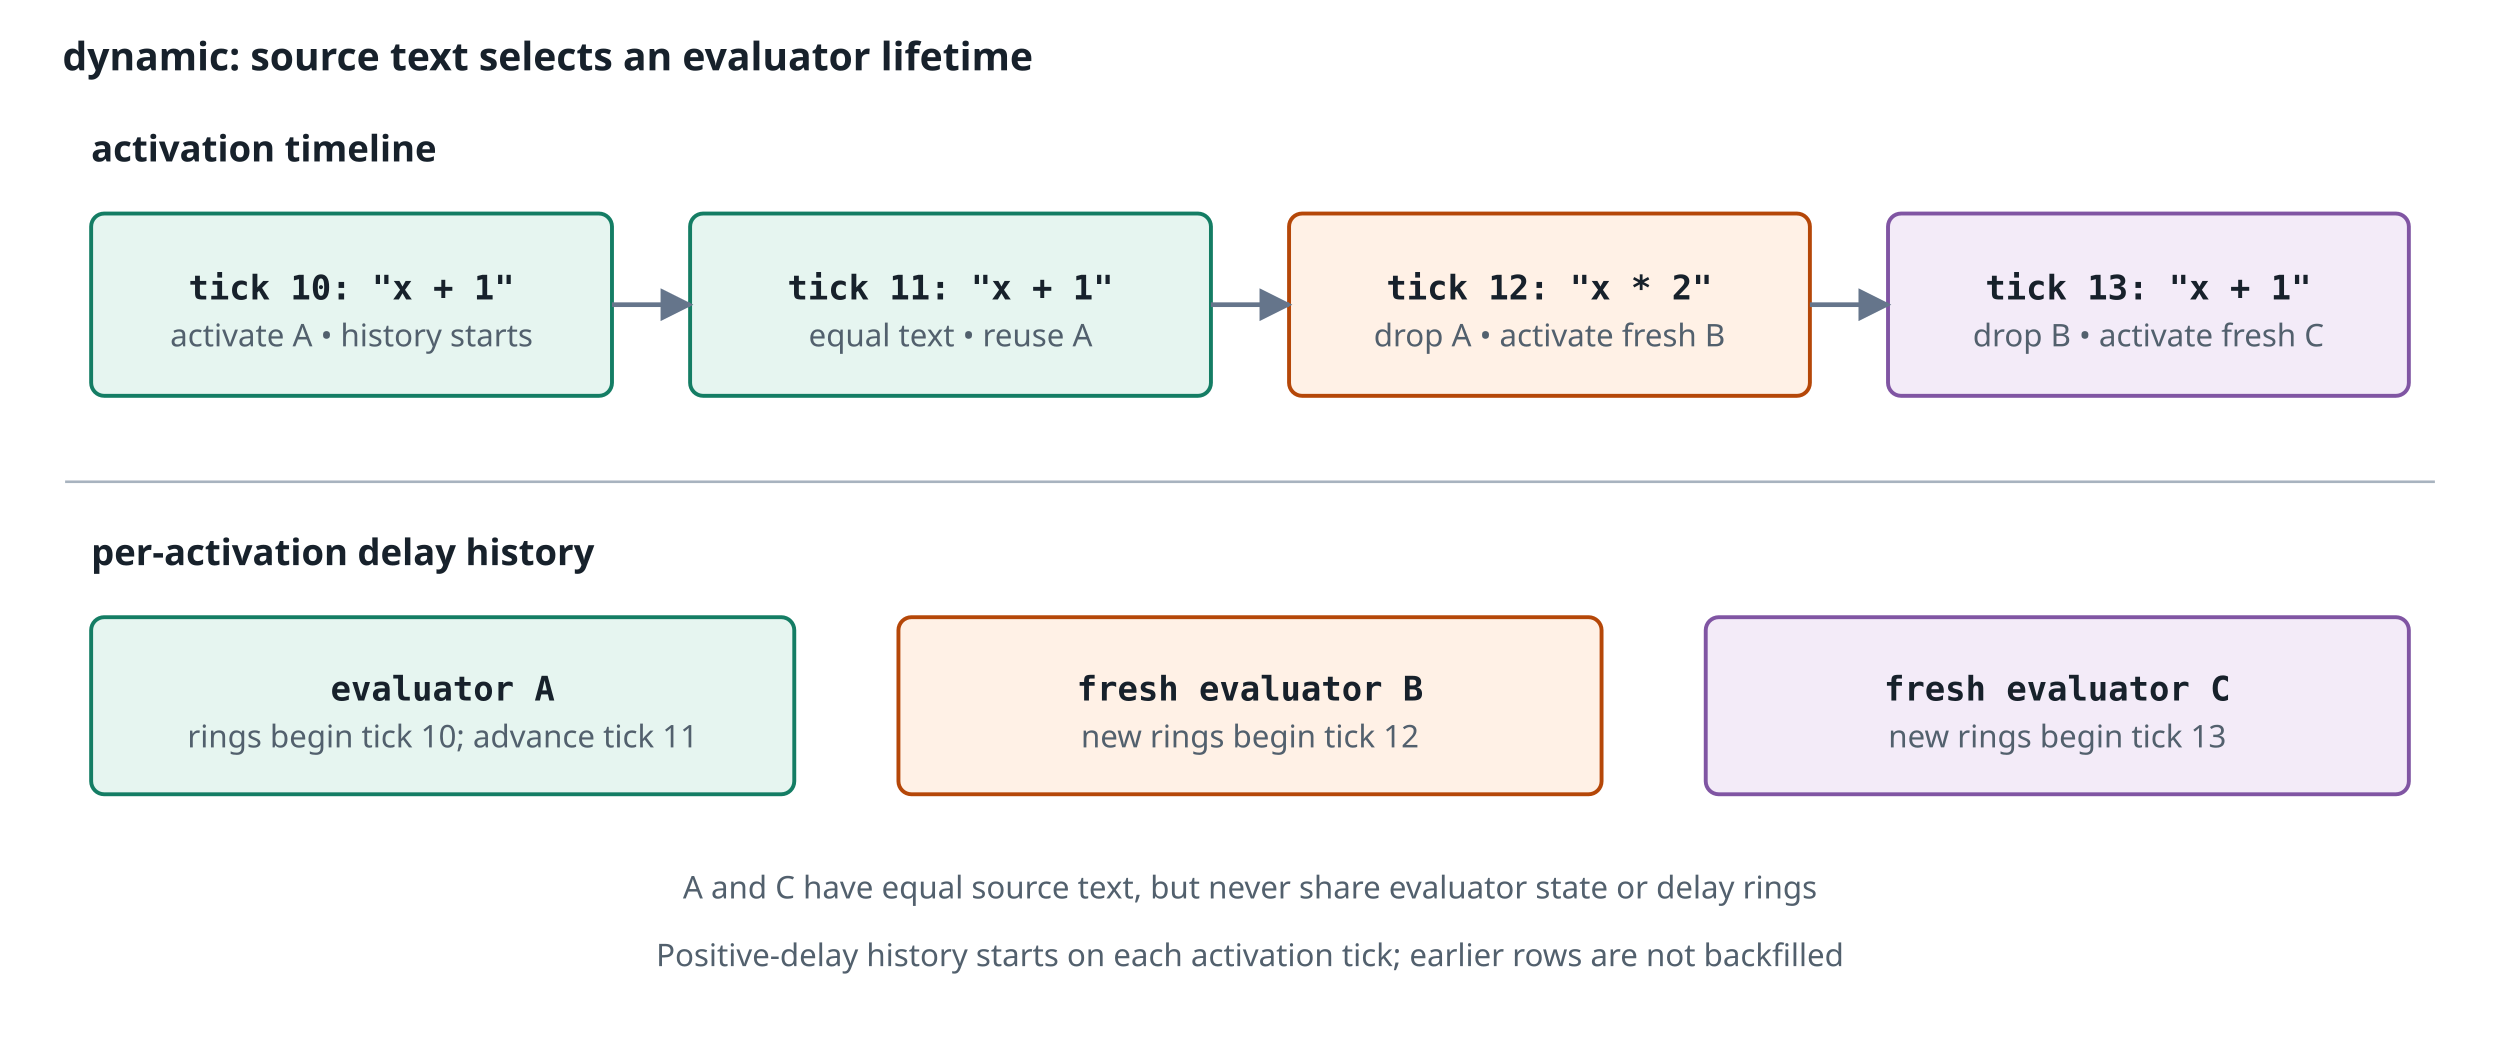
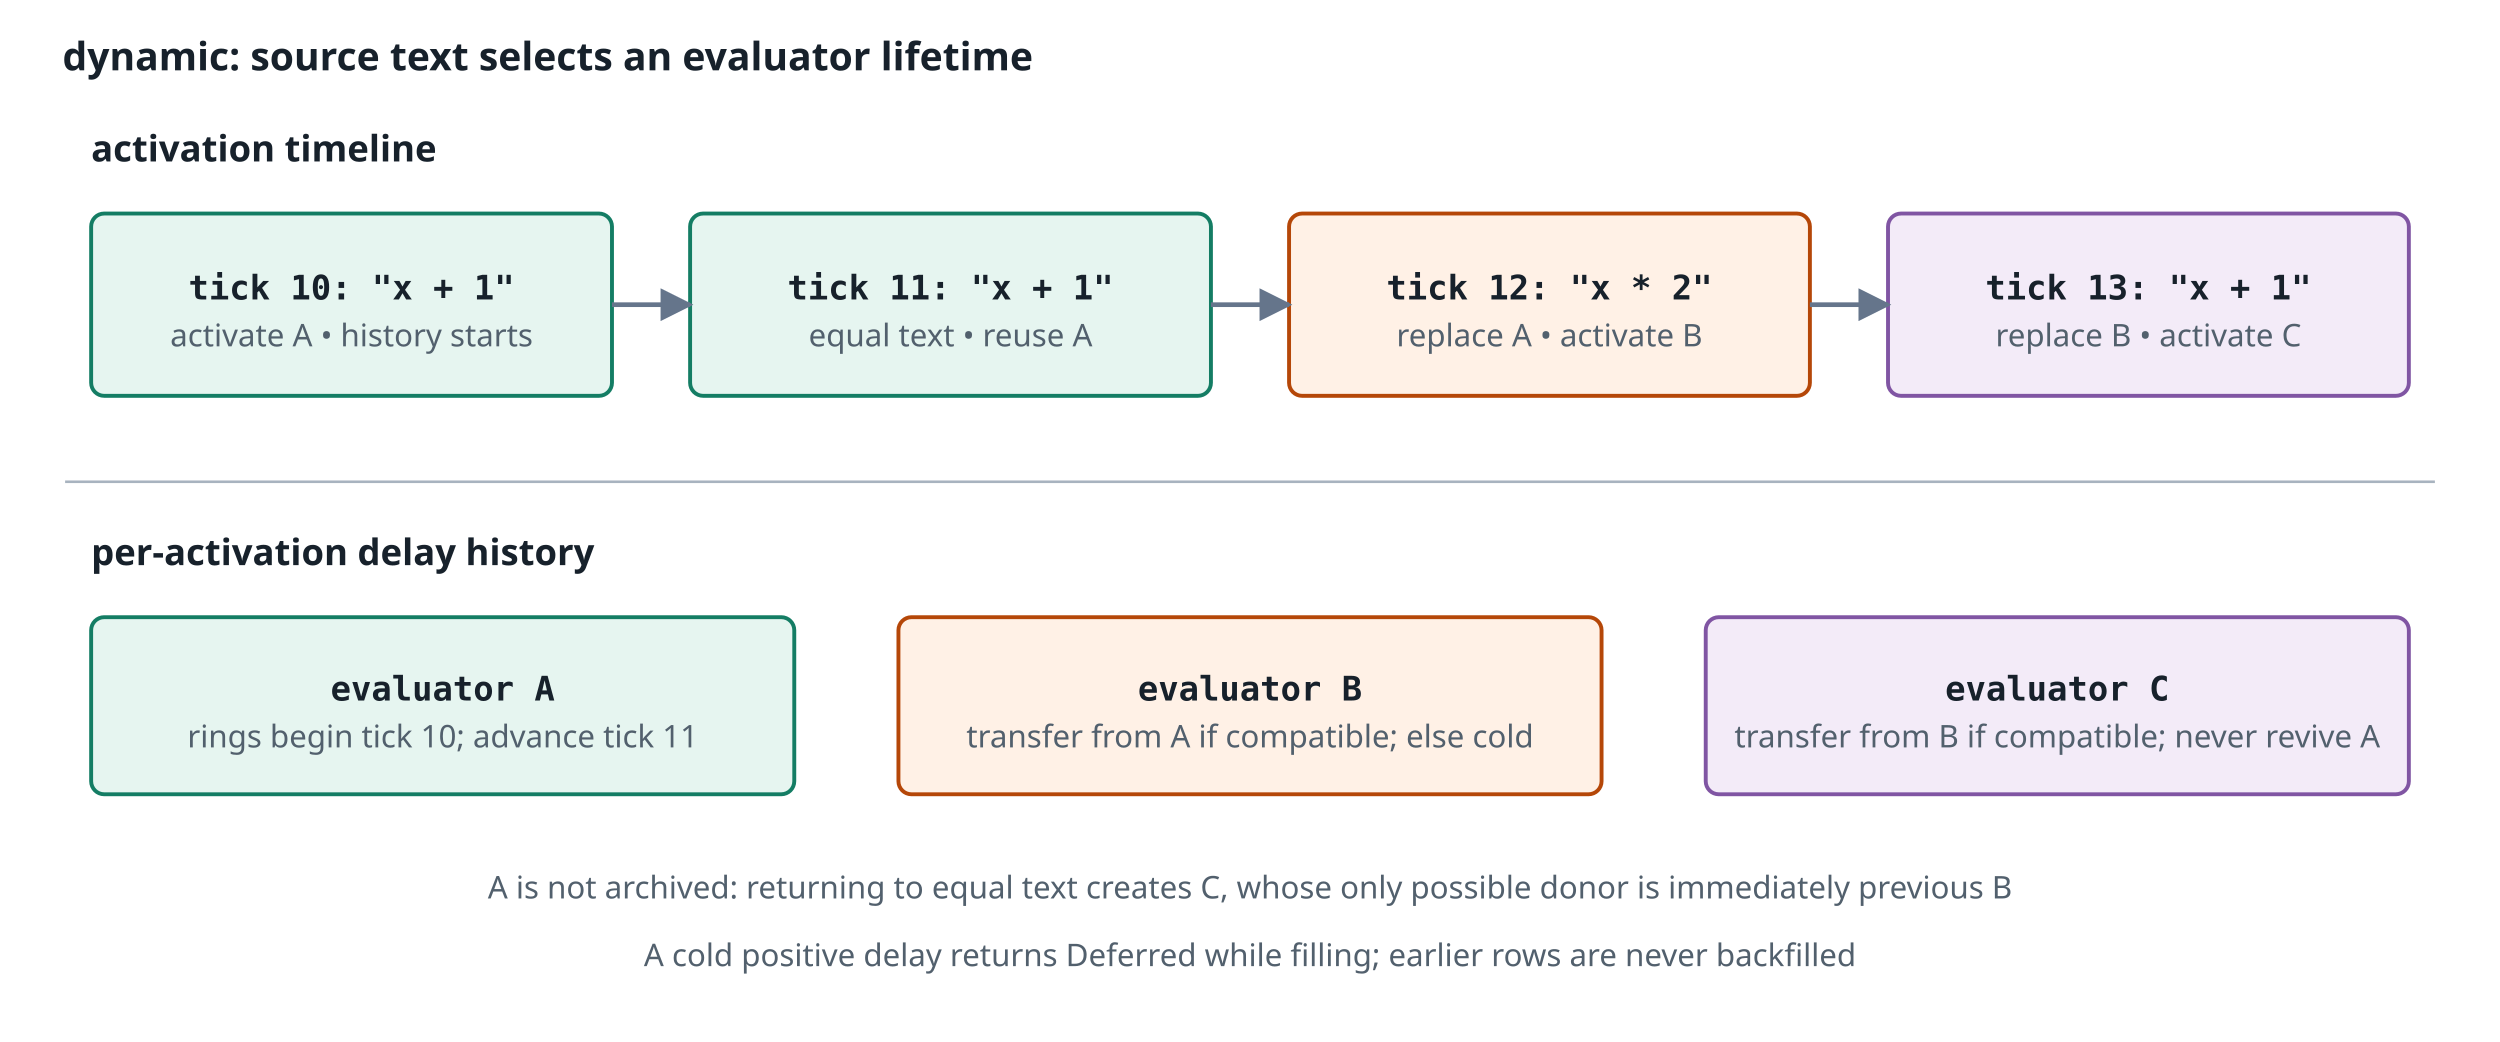
<svg xmlns="http://www.w3.org/2000/svg" viewBox="0 0 960 400" role="img" aria-labelledby="dynamic-arrow-title dynamic-arrow-desc" style="width:100%;max-width:960px;height:auto;background:#ffffff;border:1px solid #d0d7de;border-radius:6px">
  <defs>
    <marker id="dynamic-arrow" viewBox="0 0 10 10" refX="9" refY="5" markerWidth="7" markerHeight="7" orient="auto-start-reverse">
      <path d="M 0 0 L 10 5 L 0 10 z" fill="#65758b" />
    </marker>
  </defs>
  <text x="24" y="27" text-anchor="start" font-family="system-ui, sans-serif" font-size="15" font-weight="700" fill="#17212b">dynamic: source text selects an evaluator lifetime</text>
  <text x="35" y="62" text-anchor="start" font-family="system-ui, sans-serif" font-size="14" font-weight="600" fill="#17212b">activation timeline</text>
  <rect x="35" y="82" width="200" height="70" rx="5" fill="#e6f5f0" stroke="#147d64" stroke-width="1.5" />
  <text x="135" y="115" text-anchor="middle" font-family="ui-monospace, monospace" font-size="13" font-weight="600" fill="#17212b">tick 10: "x + 1"</text>
  <text x="135" y="133" text-anchor="middle" font-family="system-ui, sans-serif" font-size="12" font-weight="400" fill="#52606d">activate A • history starts</text>
  <rect x="265" y="82" width="200" height="70" rx="5" fill="#e6f5f0" stroke="#147d64" stroke-width="1.5" />
  <text x="365" y="115" text-anchor="middle" font-family="ui-monospace, monospace" font-size="13" font-weight="600" fill="#17212b">tick 11: "x + 1"</text>
  <text x="365" y="133" text-anchor="middle" font-family="system-ui, sans-serif" font-size="12" font-weight="400" fill="#52606d">equal text • reuse A</text>
  <rect x="495" y="82" width="200" height="70" rx="5" fill="#fff1e6" stroke="#b54708" stroke-width="1.5" />
  <text x="595" y="115" text-anchor="middle" font-family="ui-monospace, monospace" font-size="13" font-weight="600" fill="#17212b">tick 12: "x * 2"</text>
-   <text x="595" y="133" text-anchor="middle" font-family="system-ui, sans-serif" font-size="12" font-weight="400" fill="#52606d">drop A • activate fresh B</text>
+   <text x="595" y="133" text-anchor="middle" font-family="system-ui, sans-serif" font-size="12" font-weight="400" fill="#52606d">replace A • activate B</text>
  <rect x="725" y="82" width="200" height="70" rx="5" fill="#f3ebf8" stroke="#8055a3" stroke-width="1.5" />
  <text x="825" y="115" text-anchor="middle" font-family="ui-monospace, monospace" font-size="13" font-weight="600" fill="#17212b">tick 13: "x + 1"</text>
-   <text x="825" y="133" text-anchor="middle" font-family="system-ui, sans-serif" font-size="12" font-weight="400" fill="#52606d">drop B • activate fresh C</text>
+   <text x="825" y="133" text-anchor="middle" font-family="system-ui, sans-serif" font-size="12" font-weight="400" fill="#52606d">replace B • activate C</text>
  <line x1="235" y1="117" x2="265" y2="117" stroke="#65758b" stroke-width="1.8" marker-end="url(#dynamic-arrow)" />
  <line x1="465" y1="117" x2="495" y2="117" stroke="#65758b" stroke-width="1.8" marker-end="url(#dynamic-arrow)" />
  <line x1="695" y1="117" x2="725" y2="117" stroke="#65758b" stroke-width="1.8" marker-end="url(#dynamic-arrow)" />
  <line x1="25" y1="185" x2="935" y2="185" stroke="#a8b3bf" stroke-width="1" />
  <text x="35" y="217" text-anchor="start" font-family="system-ui, sans-serif" font-size="14" font-weight="600" fill="#17212b">per-activation delay history</text>
  <rect x="35" y="237" width="270" height="68" rx="5" fill="#e6f5f0" stroke="#147d64" stroke-width="1.5" />
  <text x="170" y="269" text-anchor="middle" font-family="ui-monospace, monospace" font-size="13" font-weight="600" fill="#17212b">evaluator A</text>
  <text x="170" y="287" text-anchor="middle" font-family="system-ui, sans-serif" font-size="12" font-weight="400" fill="#52606d">rings begin tick 10; advance tick 11</text>
  <rect x="345" y="237" width="270" height="68" rx="5" fill="#fff1e6" stroke="#b54708" stroke-width="1.5" />
-   <text x="480" y="269" text-anchor="middle" font-family="ui-monospace, monospace" font-size="13" font-weight="600" fill="#17212b">fresh evaluator B</text>
-   <text x="480" y="287" text-anchor="middle" font-family="system-ui, sans-serif" font-size="12" font-weight="400" fill="#52606d">new rings begin tick 12</text>
+   <text x="480" y="269" text-anchor="middle" font-family="ui-monospace, monospace" font-size="13" font-weight="600" fill="#17212b">evaluator B</text>
+   <text x="480" y="287" text-anchor="middle" font-family="system-ui, sans-serif" font-size="12" font-weight="400" fill="#52606d">transfer from A if compatible; else cold</text>
  <rect x="655" y="237" width="270" height="68" rx="5" fill="#f3ebf8" stroke="#8055a3" stroke-width="1.5" />
-   <text x="790" y="269" text-anchor="middle" font-family="ui-monospace, monospace" font-size="13" font-weight="600" fill="#17212b">fresh evaluator C</text>
-   <text x="790" y="287" text-anchor="middle" font-family="system-ui, sans-serif" font-size="12" font-weight="400" fill="#52606d">new rings begin tick 13</text>
-   <text x="480" y="345" text-anchor="middle" font-family="system-ui, sans-serif" font-size="12" font-weight="400" fill="#52606d">A and C have equal source text, but never share evaluator state or delay rings</text>
-   <text x="480" y="371" text-anchor="middle" font-family="system-ui, sans-serif" font-size="12" font-weight="400" fill="#52606d">Positive-delay history starts on each activation tick; earlier rows are not backfilled</text>
+   <text x="790" y="269" text-anchor="middle" font-family="ui-monospace, monospace" font-size="13" font-weight="600" fill="#17212b">evaluator C</text>
+   <text x="790" y="287" text-anchor="middle" font-family="system-ui, sans-serif" font-size="12" font-weight="400" fill="#52606d">transfer from B if compatible; never revive A</text>
+   <text x="480" y="345" text-anchor="middle" font-family="system-ui, sans-serif" font-size="12" font-weight="400" fill="#52606d">A is not archived: returning to equal text creates C, whose only possible donor is immediately previous B</text>
+   <text x="480" y="371" text-anchor="middle" font-family="system-ui, sans-serif" font-size="12" font-weight="400" fill="#52606d">A cold positive delay returns Deferred while filling; earlier rows are never backfilled</text>
</svg>
